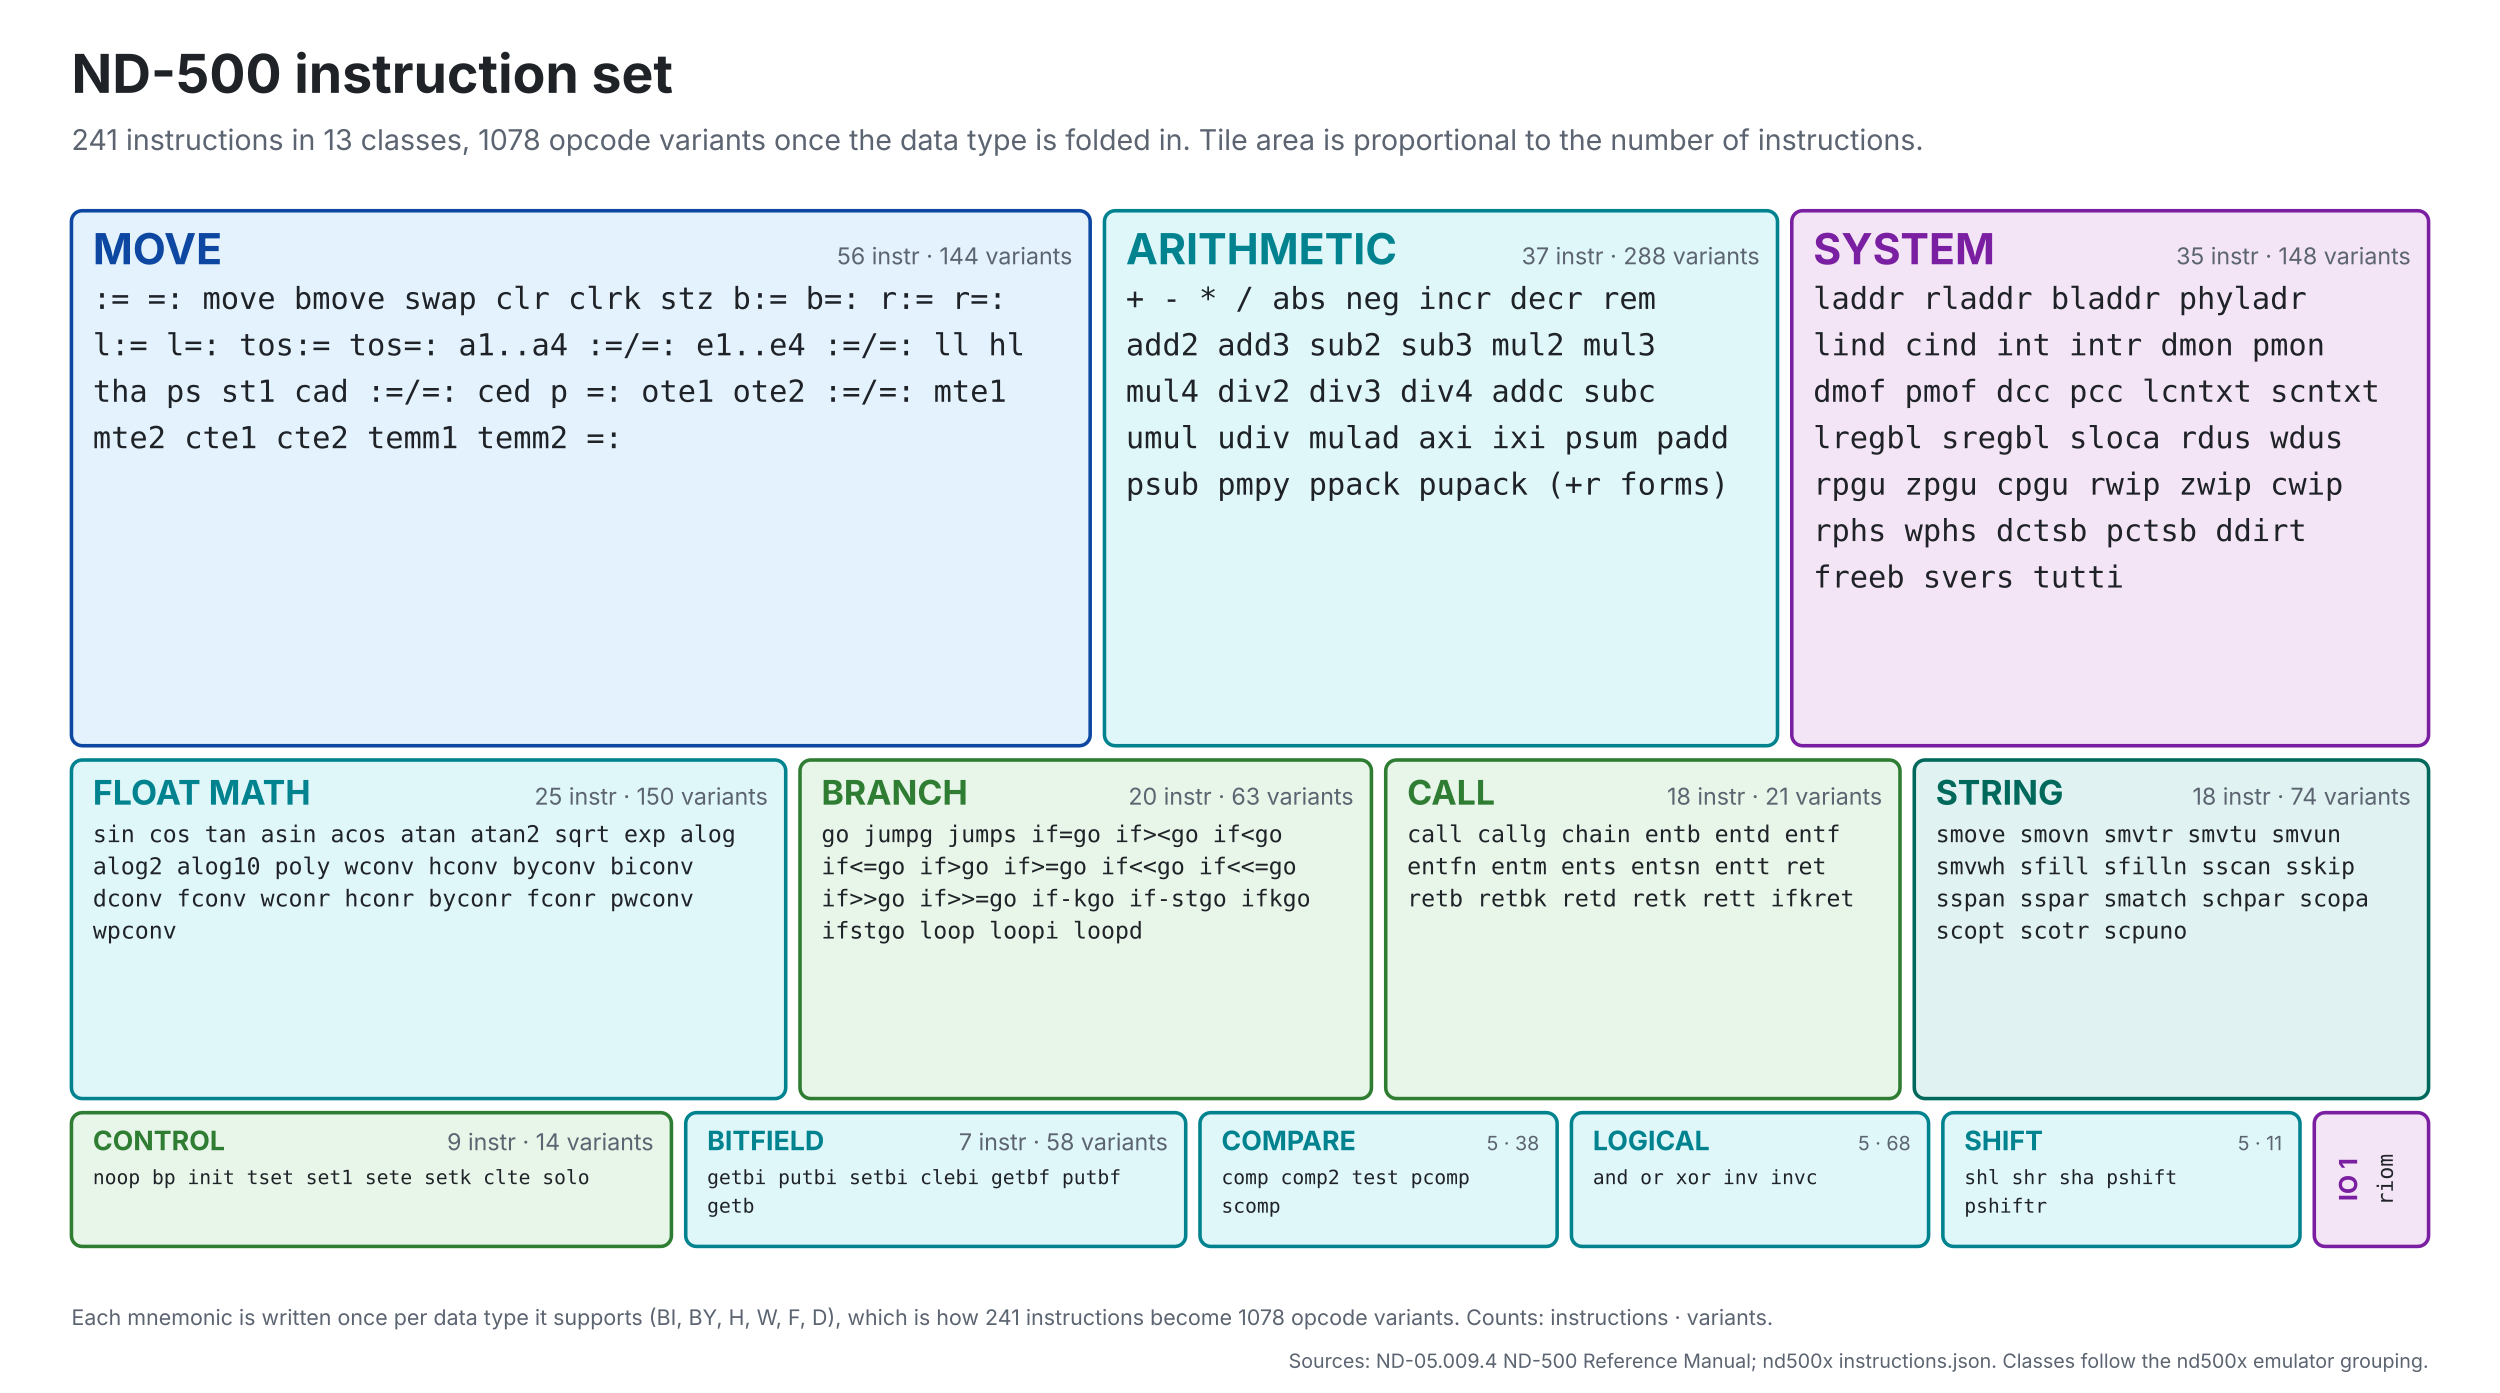
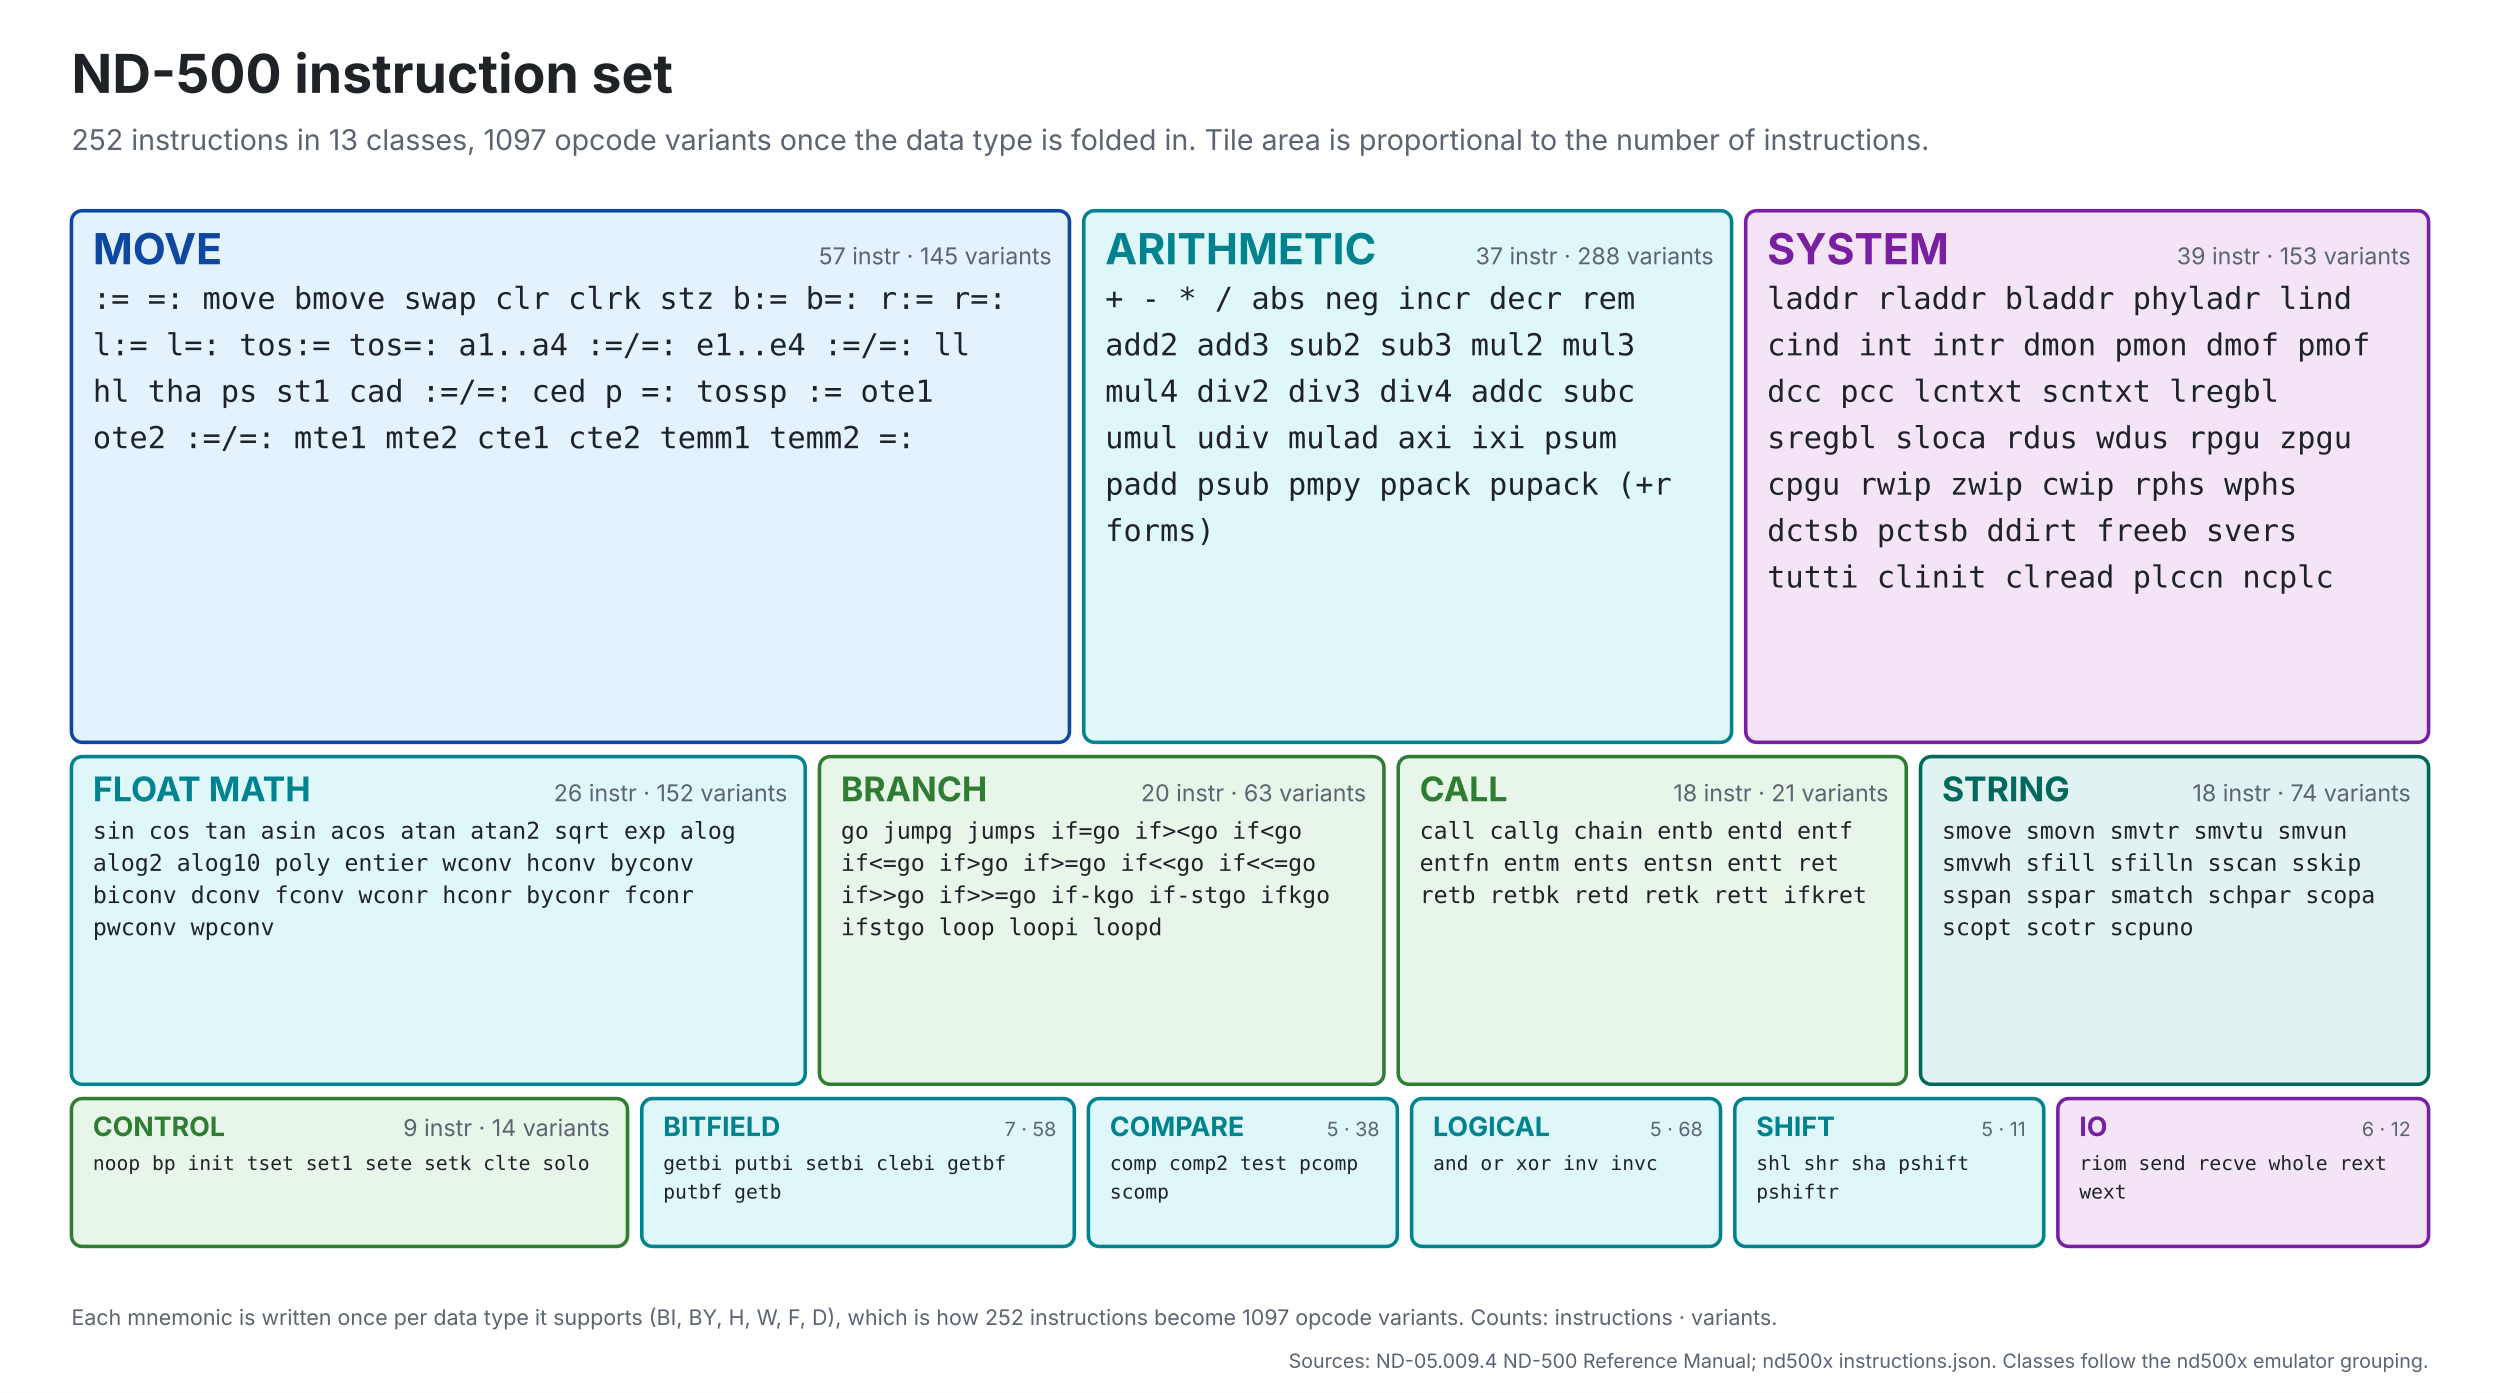
- <svg xmlns="http://www.w3.org/2000/svg" viewBox="0 0 1400 780" width="1400" height="780" role="img" aria-label="ND-500 instruction set: 241 instructions in 13 classes, tile area proportional to instruction count" font-family="Inter, 'Segoe UI', Helvetica, Arial, sans-serif">
+ <svg xmlns="http://www.w3.org/2000/svg" viewBox="0 0 1400 780" width="1400" height="780" role="img" aria-label="ND-500 instruction set: 252 instructions in 13 classes, tile area proportional to instruction count" font-family="Inter, 'Segoe UI', Helvetica, Arial, sans-serif">
  <defs>
    <pattern id="pi" width="6" height="6" patternUnits="userSpaceOnUse" patternTransform="rotate(45)">
      <line x1="0" y1="0" x2="0" y2="6" stroke="#FFFFFF" stroke-width="2.5" stroke-opacity="0.9" />
    </pattern>
    <marker id="arr" viewBox="0 0 10 10" refX="9" refY="5" markerWidth="7" markerHeight="7" orient="auto-start-reverse">
      <path d="M0,0 L10,5 L0,10 z" fill="#1F2328" />
    </marker>
  </defs>
  <rect width="1400" height="780" fill="#FFFFFF" />
  <text x="40" y="52" font-size="30" font-weight="700" fill="#1F2328">ND-500 instruction set</text>
-   <text x="40" y="84" font-size="16" fill="#5B6470">241 instructions in 13 classes, 1078 opcode variants once the data type is folded in. Tile area is proportional to the number of instructions.</text>
-   <rect x="40.0" y="118.0" width="570.5" height="299.6" rx="6" fill="#E3F2FD" stroke="#0D47A1" stroke-width="2" />
+   <text x="40" y="84" font-size="16" fill="#5B6470">252 instructions in 13 classes, 1097 opcode variants once the data type is folded in. Tile area is proportional to the number of instructions.</text>
+   <rect x="40.0" y="118.0" width="558.9" height="297.7" rx="6" fill="#E3F2FD" stroke="#0D47A1" stroke-width="2" />
  <text x="52.0" y="148.0" font-size="24" font-weight="700" fill="#0D47A1">MOVE</text>
-   <text x="600.5" y="148.0" text-anchor="end" font-size="13" fill="#5B6470">56 instr · 144 variants</text>
+   <text x="588.9" y="148.0" text-anchor="end" font-size="13" fill="#5B6470">57 instr · 145 variants</text>
  <text x="52.0" y="173.0" font-size="17" font-family="'JetBrains Mono', 'DejaVu Sans Mono', Menlo, Consolas, monospace" fill="#1F2328">:= =: move bmove swap clr clrk stz b:= b=: r:= r=:</text>
-   <text x="52.0" y="199.0" font-size="17" font-family="'JetBrains Mono', 'DejaVu Sans Mono', Menlo, Consolas, monospace" fill="#1F2328">l:= l=: tos:= tos=: a1..a4 :=/=: e1..e4 :=/=: ll hl</text>
-   <text x="52.0" y="225.0" font-size="17" font-family="'JetBrains Mono', 'DejaVu Sans Mono', Menlo, Consolas, monospace" fill="#1F2328">tha ps st1 cad :=/=: ced p =: ote1 ote2 :=/=: mte1</text>
-   <text x="52.0" y="251.0" font-size="17" font-family="'JetBrains Mono', 'DejaVu Sans Mono', Menlo, Consolas, monospace" fill="#1F2328">mte2 cte1 cte2 temm1 temm2 =:</text>
-   <rect x="618.5" y="118.0" width="376.9" height="299.6" rx="6" fill="#E0F7FA" stroke="#00838F" stroke-width="2" />
-   <text x="630.5" y="148.0" font-size="24" font-weight="700" fill="#00838F">ARITHMETIC</text>
-   <text x="985.4" y="148.0" text-anchor="end" font-size="13" fill="#5B6470">37 instr · 288 variants</text>
-   <text x="630.5" y="173.0" font-size="17" font-family="'JetBrains Mono', 'DejaVu Sans Mono', Menlo, Consolas, monospace" fill="#1F2328">+ - * / abs neg incr decr rem</text>
-   <text x="630.5" y="199.0" font-size="17" font-family="'JetBrains Mono', 'DejaVu Sans Mono', Menlo, Consolas, monospace" fill="#1F2328">add2 add3 sub2 sub3 mul2 mul3</text>
-   <text x="630.5" y="225.0" font-size="17" font-family="'JetBrains Mono', 'DejaVu Sans Mono', Menlo, Consolas, monospace" fill="#1F2328">mul4 div2 div3 div4 addc subc</text>
-   <text x="630.5" y="251.0" font-size="17" font-family="'JetBrains Mono', 'DejaVu Sans Mono', Menlo, Consolas, monospace" fill="#1F2328">umul udiv mulad axi ixi psum padd</text>
-   <text x="630.5" y="277.0" font-size="17" font-family="'JetBrains Mono', 'DejaVu Sans Mono', Menlo, Consolas, monospace" fill="#1F2328">psub pmpy ppack pupack (+r forms)</text>
-   <rect x="1003.4" y="118.0" width="356.6" height="299.6" rx="6" fill="#F3E5F5" stroke="#7B1FA2" stroke-width="2" />
-   <text x="1015.4" y="148.0" font-size="24" font-weight="700" fill="#7B1FA2">SYSTEM</text>
-   <text x="1350.0" y="148.0" text-anchor="end" font-size="13" fill="#5B6470">35 instr · 148 variants</text>
-   <text x="1015.4" y="173.0" font-size="17" font-family="'JetBrains Mono', 'DejaVu Sans Mono', Menlo, Consolas, monospace" fill="#1F2328">laddr rladdr bladdr phyladr</text>
-   <text x="1015.4" y="199.0" font-size="17" font-family="'JetBrains Mono', 'DejaVu Sans Mono', Menlo, Consolas, monospace" fill="#1F2328">lind cind int intr dmon pmon</text>
-   <text x="1015.4" y="225.0" font-size="17" font-family="'JetBrains Mono', 'DejaVu Sans Mono', Menlo, Consolas, monospace" fill="#1F2328">dmof pmof dcc pcc lcntxt scntxt</text>
-   <text x="1015.4" y="251.0" font-size="17" font-family="'JetBrains Mono', 'DejaVu Sans Mono', Menlo, Consolas, monospace" fill="#1F2328">lregbl sregbl sloca rdus wdus</text>
-   <text x="1015.4" y="277.0" font-size="17" font-family="'JetBrains Mono', 'DejaVu Sans Mono', Menlo, Consolas, monospace" fill="#1F2328">rpgu zpgu cpgu rwip zwip cwip</text>
-   <text x="1015.4" y="303.0" font-size="17" font-family="'JetBrains Mono', 'DejaVu Sans Mono', Menlo, Consolas, monospace" fill="#1F2328">rphs wphs dctsb pctsb ddirt</text>
-   <text x="1015.4" y="329.0" font-size="17" font-family="'JetBrains Mono', 'DejaVu Sans Mono', Menlo, Consolas, monospace" fill="#1F2328">freeb svers tutti</text>
-   <rect x="40.0" y="425.6" width="400.0" height="189.6" rx="6" fill="#E0F7FA" stroke="#00838F" stroke-width="2" />
-   <text x="52.0" y="450.6" font-size="19" font-weight="700" fill="#00838F">FLOAT MATH</text>
-   <text x="430.0" y="450.6" text-anchor="end" font-size="13" fill="#5B6470">25 instr · 150 variants</text>
-   <text x="52.0" y="471.6" font-size="13" font-family="'JetBrains Mono', 'DejaVu Sans Mono', Menlo, Consolas, monospace" fill="#1F2328">sin cos tan asin acos atan atan2 sqrt exp alog</text>
-   <text x="52.0" y="489.6" font-size="13" font-family="'JetBrains Mono', 'DejaVu Sans Mono', Menlo, Consolas, monospace" fill="#1F2328">alog2 alog10 poly wconv hconv byconv biconv</text>
-   <text x="52.0" y="507.6" font-size="13" font-family="'JetBrains Mono', 'DejaVu Sans Mono', Menlo, Consolas, monospace" fill="#1F2328">dconv fconv wconr hconr byconr fconr pwconv</text>
-   <text x="52.0" y="525.6" font-size="13" font-family="'JetBrains Mono', 'DejaVu Sans Mono', Menlo, Consolas, monospace" fill="#1F2328">wpconv</text>
-   <rect x="448.0" y="425.6" width="320.0" height="189.6" rx="6" fill="#E8F5E9" stroke="#2E7D32" stroke-width="2" />
-   <text x="460.0" y="450.6" font-size="19" font-weight="700" fill="#2E7D32">BRANCH</text>
-   <text x="758.0" y="450.6" text-anchor="end" font-size="13" fill="#5B6470">20 instr · 63 variants</text>
-   <text x="460.0" y="471.6" font-size="13" font-family="'JetBrains Mono', 'DejaVu Sans Mono', Menlo, Consolas, monospace" fill="#1F2328">go jumpg jumps if=go if&gt;&lt;go if&lt;go</text>
-   <text x="460.0" y="489.6" font-size="13" font-family="'JetBrains Mono', 'DejaVu Sans Mono', Menlo, Consolas, monospace" fill="#1F2328">if&lt;=go if&gt;go if&gt;=go if&lt;&lt;go if&lt;&lt;=go</text>
-   <text x="460.0" y="507.6" font-size="13" font-family="'JetBrains Mono', 'DejaVu Sans Mono', Menlo, Consolas, monospace" fill="#1F2328">if&gt;&gt;go if&gt;&gt;=go if-kgo if-stgo ifkgo</text>
-   <text x="460.0" y="525.6" font-size="13" font-family="'JetBrains Mono', 'DejaVu Sans Mono', Menlo, Consolas, monospace" fill="#1F2328">ifstgo loop loopi loopd</text>
-   <rect x="776.0" y="425.6" width="288.0" height="189.6" rx="6" fill="#E8F5E9" stroke="#2E7D32" stroke-width="2" />
-   <text x="788.0" y="450.6" font-size="19" font-weight="700" fill="#2E7D32">CALL</text>
-   <text x="1054.0" y="450.6" text-anchor="end" font-size="13" fill="#5B6470">18 instr · 21 variants</text>
-   <text x="788.0" y="471.6" font-size="13" font-family="'JetBrains Mono', 'DejaVu Sans Mono', Menlo, Consolas, monospace" fill="#1F2328">call callg chain entb entd entf</text>
-   <text x="788.0" y="489.6" font-size="13" font-family="'JetBrains Mono', 'DejaVu Sans Mono', Menlo, Consolas, monospace" fill="#1F2328">entfn entm ents entsn entt ret</text>
-   <text x="788.0" y="507.6" font-size="13" font-family="'JetBrains Mono', 'DejaVu Sans Mono', Menlo, Consolas, monospace" fill="#1F2328">retb retbk retd retk rett ifkret</text>
-   <rect x="1072.0" y="425.6" width="288.0" height="189.6" rx="6" fill="#E0F2F1" stroke="#00695C" stroke-width="2" />
-   <text x="1084.0" y="450.6" font-size="19" font-weight="700" fill="#00695C">STRING</text>
-   <text x="1350.0" y="450.6" text-anchor="end" font-size="13" fill="#5B6470">18 instr · 74 variants</text>
-   <text x="1084.0" y="471.6" font-size="13" font-family="'JetBrains Mono', 'DejaVu Sans Mono', Menlo, Consolas, monospace" fill="#1F2328">smove smovn smvtr smvtu smvun</text>
-   <text x="1084.0" y="489.6" font-size="13" font-family="'JetBrains Mono', 'DejaVu Sans Mono', Menlo, Consolas, monospace" fill="#1F2328">smvwh sfill sfilln sscan sskip</text>
-   <text x="1084.0" y="507.6" font-size="13" font-family="'JetBrains Mono', 'DejaVu Sans Mono', Menlo, Consolas, monospace" fill="#1F2328">sspan sspar smatch schpar scopa</text>
-   <text x="1084.0" y="525.6" font-size="13" font-family="'JetBrains Mono', 'DejaVu Sans Mono', Menlo, Consolas, monospace" fill="#1F2328">scopt scotr scpuno</text>
-   <rect x="40.0" y="623.1" width="336.0" height="74.9" rx="6" fill="#E8F5E9" stroke="#2E7D32" stroke-width="2" />
-   <text x="52.0" y="644.1" font-size="15" font-weight="700" fill="#2E7D32">CONTROL</text>
-   <text x="366.0" y="644.1" text-anchor="end" font-size="13" fill="#5B6470">9 instr · 14 variants</text>
-   <text x="52.0" y="663.1" font-size="11" font-family="'JetBrains Mono', 'DejaVu Sans Mono', Menlo, Consolas, monospace" fill="#1F2328">noop bp init tset set1 sete setk clte solo</text>
-   <rect x="384.0" y="623.1" width="280.0" height="74.9" rx="6" fill="#E0F7FA" stroke="#00838F" stroke-width="2" />
-   <text x="396.0" y="644.1" font-size="15" font-weight="700" fill="#00838F">BITFIELD</text>
-   <text x="654.0" y="644.1" text-anchor="end" font-size="13" fill="#5B6470">7 instr · 58 variants</text>
-   <text x="396.0" y="663.1" font-size="11" font-family="'JetBrains Mono', 'DejaVu Sans Mono', Menlo, Consolas, monospace" fill="#1F2328">getbi putbi setbi clebi getbf putbf</text>
-   <text x="396.0" y="679.1" font-size="11" font-family="'JetBrains Mono', 'DejaVu Sans Mono', Menlo, Consolas, monospace" fill="#1F2328">getb</text>
-   <rect x="672.0" y="623.1" width="200.0" height="74.9" rx="6" fill="#E0F7FA" stroke="#00838F" stroke-width="2" />
-   <text x="684.0" y="644.1" font-size="15" font-weight="700" fill="#00838F">COMPARE</text>
-   <text x="862.0" y="644.1" text-anchor="end" font-size="11" fill="#5B6470">5 · 38</text>
-   <text x="684.0" y="663.1" font-size="11" font-family="'JetBrains Mono', 'DejaVu Sans Mono', Menlo, Consolas, monospace" fill="#1F2328">comp comp2 test pcomp</text>
-   <text x="684.0" y="679.1" font-size="11" font-family="'JetBrains Mono', 'DejaVu Sans Mono', Menlo, Consolas, monospace" fill="#1F2328">scomp</text>
-   <rect x="880.0" y="623.1" width="200.0" height="74.9" rx="6" fill="#E0F7FA" stroke="#00838F" stroke-width="2" />
-   <text x="892.0" y="644.1" font-size="15" font-weight="700" fill="#00838F">LOGICAL</text>
-   <text x="1070.0" y="644.1" text-anchor="end" font-size="11" fill="#5B6470">5 · 68</text>
-   <text x="892.0" y="663.1" font-size="11" font-family="'JetBrains Mono', 'DejaVu Sans Mono', Menlo, Consolas, monospace" fill="#1F2328">and or xor inv invc</text>
-   <rect x="1088.0" y="623.1" width="200.0" height="74.9" rx="6" fill="#E0F7FA" stroke="#00838F" stroke-width="2" />
-   <text x="1100.0" y="644.1" font-size="15" font-weight="700" fill="#00838F">SHIFT</text>
-   <text x="1278.0" y="644.1" text-anchor="end" font-size="11" fill="#5B6470">5 · 11</text>
-   <text x="1100.0" y="663.1" font-size="11" font-family="'JetBrains Mono', 'DejaVu Sans Mono', Menlo, Consolas, monospace" fill="#1F2328">shl shr sha pshift</text>
-   <text x="1100.0" y="679.1" font-size="11" font-family="'JetBrains Mono', 'DejaVu Sans Mono', Menlo, Consolas, monospace" fill="#1F2328">pshiftr</text>
-   <rect x="1296.0" y="623.1" width="64.0" height="74.9" rx="6" fill="#F3E5F5" stroke="#7B1FA2" stroke-width="2" />
-   <text transform="translate(1320.0,660.6) rotate(-90)" text-anchor="middle" font-size="14" font-weight="700" fill="#7B1FA2">IO 1</text>
-   <text transform="translate(1340.0,660.6) rotate(-90)" text-anchor="middle" font-size="12" font-family="'JetBrains Mono', 'DejaVu Sans Mono', Menlo, Consolas, monospace" fill="#1F2328">riom</text>
-   <text x="40" y="742" font-size="12" fill="#5B6470">Each mnemonic is written once per data type it supports (BI, BY, H, W, F, D), which is how 241 instructions become 1078 opcode variants. Counts: instructions · variants.</text>
+   <text x="52.0" y="199.0" font-size="17" font-family="'JetBrains Mono', 'DejaVu Sans Mono', Menlo, Consolas, monospace" fill="#1F2328">l:= l=: tos:= tos=: a1..a4 :=/=: e1..e4 :=/=: ll</text>
+   <text x="52.0" y="225.0" font-size="17" font-family="'JetBrains Mono', 'DejaVu Sans Mono', Menlo, Consolas, monospace" fill="#1F2328">hl tha ps st1 cad :=/=: ced p =: tossp := ote1</text>
+   <text x="52.0" y="251.0" font-size="17" font-family="'JetBrains Mono', 'DejaVu Sans Mono', Menlo, Consolas, monospace" fill="#1F2328">ote2 :=/=: mte1 mte2 cte1 cte2 temm1 temm2 =:</text>
+   <rect x="606.9" y="118.0" width="362.8" height="297.7" rx="6" fill="#E0F7FA" stroke="#00838F" stroke-width="2" />
+   <text x="618.9" y="148.0" font-size="24" font-weight="700" fill="#00838F">ARITHMETIC</text>
+   <text x="959.6" y="148.0" text-anchor="end" font-size="13" fill="#5B6470">37 instr · 288 variants</text>
+   <text x="618.9" y="173.0" font-size="17" font-family="'JetBrains Mono', 'DejaVu Sans Mono', Menlo, Consolas, monospace" fill="#1F2328">+ - * / abs neg incr decr rem</text>
+   <text x="618.9" y="199.0" font-size="17" font-family="'JetBrains Mono', 'DejaVu Sans Mono', Menlo, Consolas, monospace" fill="#1F2328">add2 add3 sub2 sub3 mul2 mul3</text>
+   <text x="618.9" y="225.0" font-size="17" font-family="'JetBrains Mono', 'DejaVu Sans Mono', Menlo, Consolas, monospace" fill="#1F2328">mul4 div2 div3 div4 addc subc</text>
+   <text x="618.9" y="251.0" font-size="17" font-family="'JetBrains Mono', 'DejaVu Sans Mono', Menlo, Consolas, monospace" fill="#1F2328">umul udiv mulad axi ixi psum</text>
+   <text x="618.9" y="277.0" font-size="17" font-family="'JetBrains Mono', 'DejaVu Sans Mono', Menlo, Consolas, monospace" fill="#1F2328">padd psub pmpy ppack pupack (+r</text>
+   <text x="618.9" y="303.0" font-size="17" font-family="'JetBrains Mono', 'DejaVu Sans Mono', Menlo, Consolas, monospace" fill="#1F2328">forms)</text>
+   <rect x="977.6" y="118.0" width="382.4" height="297.7" rx="6" fill="#F3E5F5" stroke="#7B1FA2" stroke-width="2" />
+   <text x="989.6" y="148.0" font-size="24" font-weight="700" fill="#7B1FA2">SYSTEM</text>
+   <text x="1350.0" y="148.0" text-anchor="end" font-size="13" fill="#5B6470">39 instr · 153 variants</text>
+   <text x="989.6" y="173.0" font-size="17" font-family="'JetBrains Mono', 'DejaVu Sans Mono', Menlo, Consolas, monospace" fill="#1F2328">laddr rladdr bladdr phyladr lind</text>
+   <text x="989.6" y="199.0" font-size="17" font-family="'JetBrains Mono', 'DejaVu Sans Mono', Menlo, Consolas, monospace" fill="#1F2328">cind int intr dmon pmon dmof pmof</text>
+   <text x="989.6" y="225.0" font-size="17" font-family="'JetBrains Mono', 'DejaVu Sans Mono', Menlo, Consolas, monospace" fill="#1F2328">dcc pcc lcntxt scntxt lregbl</text>
+   <text x="989.6" y="251.0" font-size="17" font-family="'JetBrains Mono', 'DejaVu Sans Mono', Menlo, Consolas, monospace" fill="#1F2328">sregbl sloca rdus wdus rpgu zpgu</text>
+   <text x="989.6" y="277.0" font-size="17" font-family="'JetBrains Mono', 'DejaVu Sans Mono', Menlo, Consolas, monospace" fill="#1F2328">cpgu rwip zwip cwip rphs wphs</text>
+   <text x="989.6" y="303.0" font-size="17" font-family="'JetBrains Mono', 'DejaVu Sans Mono', Menlo, Consolas, monospace" fill="#1F2328">dctsb pctsb ddirt freeb svers</text>
+   <text x="989.6" y="329.0" font-size="17" font-family="'JetBrains Mono', 'DejaVu Sans Mono', Menlo, Consolas, monospace" fill="#1F2328">tutti clinit clread plccn ncplc</text>
+   <rect x="40.0" y="423.7" width="410.9" height="183.5" rx="6" fill="#E0F7FA" stroke="#00838F" stroke-width="2" />
+   <text x="52.0" y="448.7" font-size="19" font-weight="700" fill="#00838F">FLOAT MATH</text>
+   <text x="440.9" y="448.7" text-anchor="end" font-size="13" fill="#5B6470">26 instr · 152 variants</text>
+   <text x="52.0" y="469.7" font-size="13" font-family="'JetBrains Mono', 'DejaVu Sans Mono', Menlo, Consolas, monospace" fill="#1F2328">sin cos tan asin acos atan atan2 sqrt exp alog</text>
+   <text x="52.0" y="487.7" font-size="13" font-family="'JetBrains Mono', 'DejaVu Sans Mono', Menlo, Consolas, monospace" fill="#1F2328">alog2 alog10 poly entier wconv hconv byconv</text>
+   <text x="52.0" y="505.7" font-size="13" font-family="'JetBrains Mono', 'DejaVu Sans Mono', Menlo, Consolas, monospace" fill="#1F2328">biconv dconv fconv wconr hconr byconr fconr</text>
+   <text x="52.0" y="523.7" font-size="13" font-family="'JetBrains Mono', 'DejaVu Sans Mono', Menlo, Consolas, monospace" fill="#1F2328">pwconv wpconv</text>
+   <rect x="458.9" y="423.7" width="316.1" height="183.5" rx="6" fill="#E8F5E9" stroke="#2E7D32" stroke-width="2" />
+   <text x="470.9" y="448.7" font-size="19" font-weight="700" fill="#2E7D32">BRANCH</text>
+   <text x="765.0" y="448.7" text-anchor="end" font-size="13" fill="#5B6470">20 instr · 63 variants</text>
+   <text x="470.9" y="469.7" font-size="13" font-family="'JetBrains Mono', 'DejaVu Sans Mono', Menlo, Consolas, monospace" fill="#1F2328">go jumpg jumps if=go if&gt;&lt;go if&lt;go</text>
+   <text x="470.9" y="487.7" font-size="13" font-family="'JetBrains Mono', 'DejaVu Sans Mono', Menlo, Consolas, monospace" fill="#1F2328">if&lt;=go if&gt;go if&gt;=go if&lt;&lt;go if&lt;&lt;=go</text>
+   <text x="470.9" y="505.7" font-size="13" font-family="'JetBrains Mono', 'DejaVu Sans Mono', Menlo, Consolas, monospace" fill="#1F2328">if&gt;&gt;go if&gt;&gt;=go if-kgo if-stgo ifkgo</text>
+   <text x="470.9" y="523.7" font-size="13" font-family="'JetBrains Mono', 'DejaVu Sans Mono', Menlo, Consolas, monospace" fill="#1F2328">ifstgo loop loopi loopd</text>
+   <rect x="783.0" y="423.7" width="284.5" height="183.5" rx="6" fill="#E8F5E9" stroke="#2E7D32" stroke-width="2" />
+   <text x="795.0" y="448.7" font-size="19" font-weight="700" fill="#2E7D32">CALL</text>
+   <text x="1057.5" y="448.7" text-anchor="end" font-size="13" fill="#5B6470">18 instr · 21 variants</text>
+   <text x="795.0" y="469.7" font-size="13" font-family="'JetBrains Mono', 'DejaVu Sans Mono', Menlo, Consolas, monospace" fill="#1F2328">call callg chain entb entd entf</text>
+   <text x="795.0" y="487.7" font-size="13" font-family="'JetBrains Mono', 'DejaVu Sans Mono', Menlo, Consolas, monospace" fill="#1F2328">entfn entm ents entsn entt ret</text>
+   <text x="795.0" y="505.7" font-size="13" font-family="'JetBrains Mono', 'DejaVu Sans Mono', Menlo, Consolas, monospace" fill="#1F2328">retb retbk retd retk rett ifkret</text>
+   <rect x="1075.5" y="423.7" width="284.5" height="183.5" rx="6" fill="#E0F2F1" stroke="#00695C" stroke-width="2" />
+   <text x="1087.5" y="448.7" font-size="19" font-weight="700" fill="#00695C">STRING</text>
+   <text x="1350.0" y="448.7" text-anchor="end" font-size="13" fill="#5B6470">18 instr · 74 variants</text>
+   <text x="1087.5" y="469.7" font-size="13" font-family="'JetBrains Mono', 'DejaVu Sans Mono', Menlo, Consolas, monospace" fill="#1F2328">smove smovn smvtr smvtu smvun</text>
+   <text x="1087.5" y="487.7" font-size="13" font-family="'JetBrains Mono', 'DejaVu Sans Mono', Menlo, Consolas, monospace" fill="#1F2328">smvwh sfill sfilln sscan sskip</text>
+   <text x="1087.5" y="505.7" font-size="13" font-family="'JetBrains Mono', 'DejaVu Sans Mono', Menlo, Consolas, monospace" fill="#1F2328">sspan sspar smatch schpar scopa</text>
+   <text x="1087.5" y="523.7" font-size="13" font-family="'JetBrains Mono', 'DejaVu Sans Mono', Menlo, Consolas, monospace" fill="#1F2328">scopt scotr scpuno</text>
+   <rect x="40.0" y="615.2" width="311.4" height="82.8" rx="6" fill="#E8F5E9" stroke="#2E7D32" stroke-width="2" />
+   <text x="52.0" y="636.2" font-size="15" font-weight="700" fill="#2E7D32">CONTROL</text>
+   <text x="341.4" y="636.2" text-anchor="end" font-size="13" fill="#5B6470">9 instr · 14 variants</text>
+   <text x="52.0" y="655.2" font-size="11" font-family="'JetBrains Mono', 'DejaVu Sans Mono', Menlo, Consolas, monospace" fill="#1F2328">noop bp init tset set1 sete setk clte solo</text>
+   <rect x="359.4" y="615.2" width="242.2" height="82.8" rx="6" fill="#E0F7FA" stroke="#00838F" stroke-width="2" />
+   <text x="371.4" y="636.2" font-size="15" font-weight="700" fill="#00838F">BITFIELD</text>
+   <text x="591.5" y="636.2" text-anchor="end" font-size="11" fill="#5B6470">7 · 58</text>
+   <text x="371.4" y="655.2" font-size="11" font-family="'JetBrains Mono', 'DejaVu Sans Mono', Menlo, Consolas, monospace" fill="#1F2328">getbi putbi setbi clebi getbf</text>
+   <text x="371.4" y="671.2" font-size="11" font-family="'JetBrains Mono', 'DejaVu Sans Mono', Menlo, Consolas, monospace" fill="#1F2328">putbf getb</text>
+   <rect x="609.5" y="615.2" width="173.0" height="82.8" rx="6" fill="#E0F7FA" stroke="#00838F" stroke-width="2" />
+   <text x="621.5" y="636.2" font-size="15" font-weight="700" fill="#00838F">COMPARE</text>
+   <text x="772.5" y="636.2" text-anchor="end" font-size="11" fill="#5B6470">5 · 38</text>
+   <text x="621.5" y="655.2" font-size="11" font-family="'JetBrains Mono', 'DejaVu Sans Mono', Menlo, Consolas, monospace" fill="#1F2328">comp comp2 test pcomp</text>
+   <text x="621.5" y="671.2" font-size="11" font-family="'JetBrains Mono', 'DejaVu Sans Mono', Menlo, Consolas, monospace" fill="#1F2328">scomp</text>
+   <rect x="790.5" y="615.2" width="173.0" height="82.8" rx="6" fill="#E0F7FA" stroke="#00838F" stroke-width="2" />
+   <text x="802.5" y="636.2" font-size="15" font-weight="700" fill="#00838F">LOGICAL</text>
+   <text x="953.5" y="636.2" text-anchor="end" font-size="11" fill="#5B6470">5 · 68</text>
+   <text x="802.5" y="655.2" font-size="11" font-family="'JetBrains Mono', 'DejaVu Sans Mono', Menlo, Consolas, monospace" fill="#1F2328">and or xor inv invc</text>
+   <rect x="971.5" y="615.2" width="173.0" height="82.8" rx="6" fill="#E0F7FA" stroke="#00838F" stroke-width="2" />
+   <text x="983.5" y="636.2" font-size="15" font-weight="700" fill="#00838F">SHIFT</text>
+   <text x="1134.4" y="636.2" text-anchor="end" font-size="11" fill="#5B6470">5 · 11</text>
+   <text x="983.5" y="655.2" font-size="11" font-family="'JetBrains Mono', 'DejaVu Sans Mono', Menlo, Consolas, monospace" fill="#1F2328">shl shr sha pshift</text>
+   <text x="983.5" y="671.2" font-size="11" font-family="'JetBrains Mono', 'DejaVu Sans Mono', Menlo, Consolas, monospace" fill="#1F2328">pshiftr</text>
+   <rect x="1152.4" y="615.2" width="207.6" height="82.8" rx="6" fill="#F3E5F5" stroke="#7B1FA2" stroke-width="2" />
+   <text x="1164.4" y="636.2" font-size="15" font-weight="700" fill="#7B1FA2">IO</text>
+   <text x="1350.0" y="636.2" text-anchor="end" font-size="11" fill="#5B6470">6 · 12</text>
+   <text x="1164.4" y="655.2" font-size="11" font-family="'JetBrains Mono', 'DejaVu Sans Mono', Menlo, Consolas, monospace" fill="#1F2328">riom send recve whole rext</text>
+   <text x="1164.4" y="671.2" font-size="11" font-family="'JetBrains Mono', 'DejaVu Sans Mono', Menlo, Consolas, monospace" fill="#1F2328">wext</text>
+   <text x="40" y="742" font-size="12" fill="#5B6470">Each mnemonic is written once per data type it supports (BI, BY, H, W, F, D), which is how 252 instructions become 1097 opcode variants. Counts: instructions · variants.</text>
  <text x="1360" y="766" text-anchor="end" font-size="11" fill="#5B6470">Sources: ND-05.009.4 ND-500 Reference Manual; nd500x instructions.json. Classes follow the nd500x emulator grouping.</text>
</svg>
